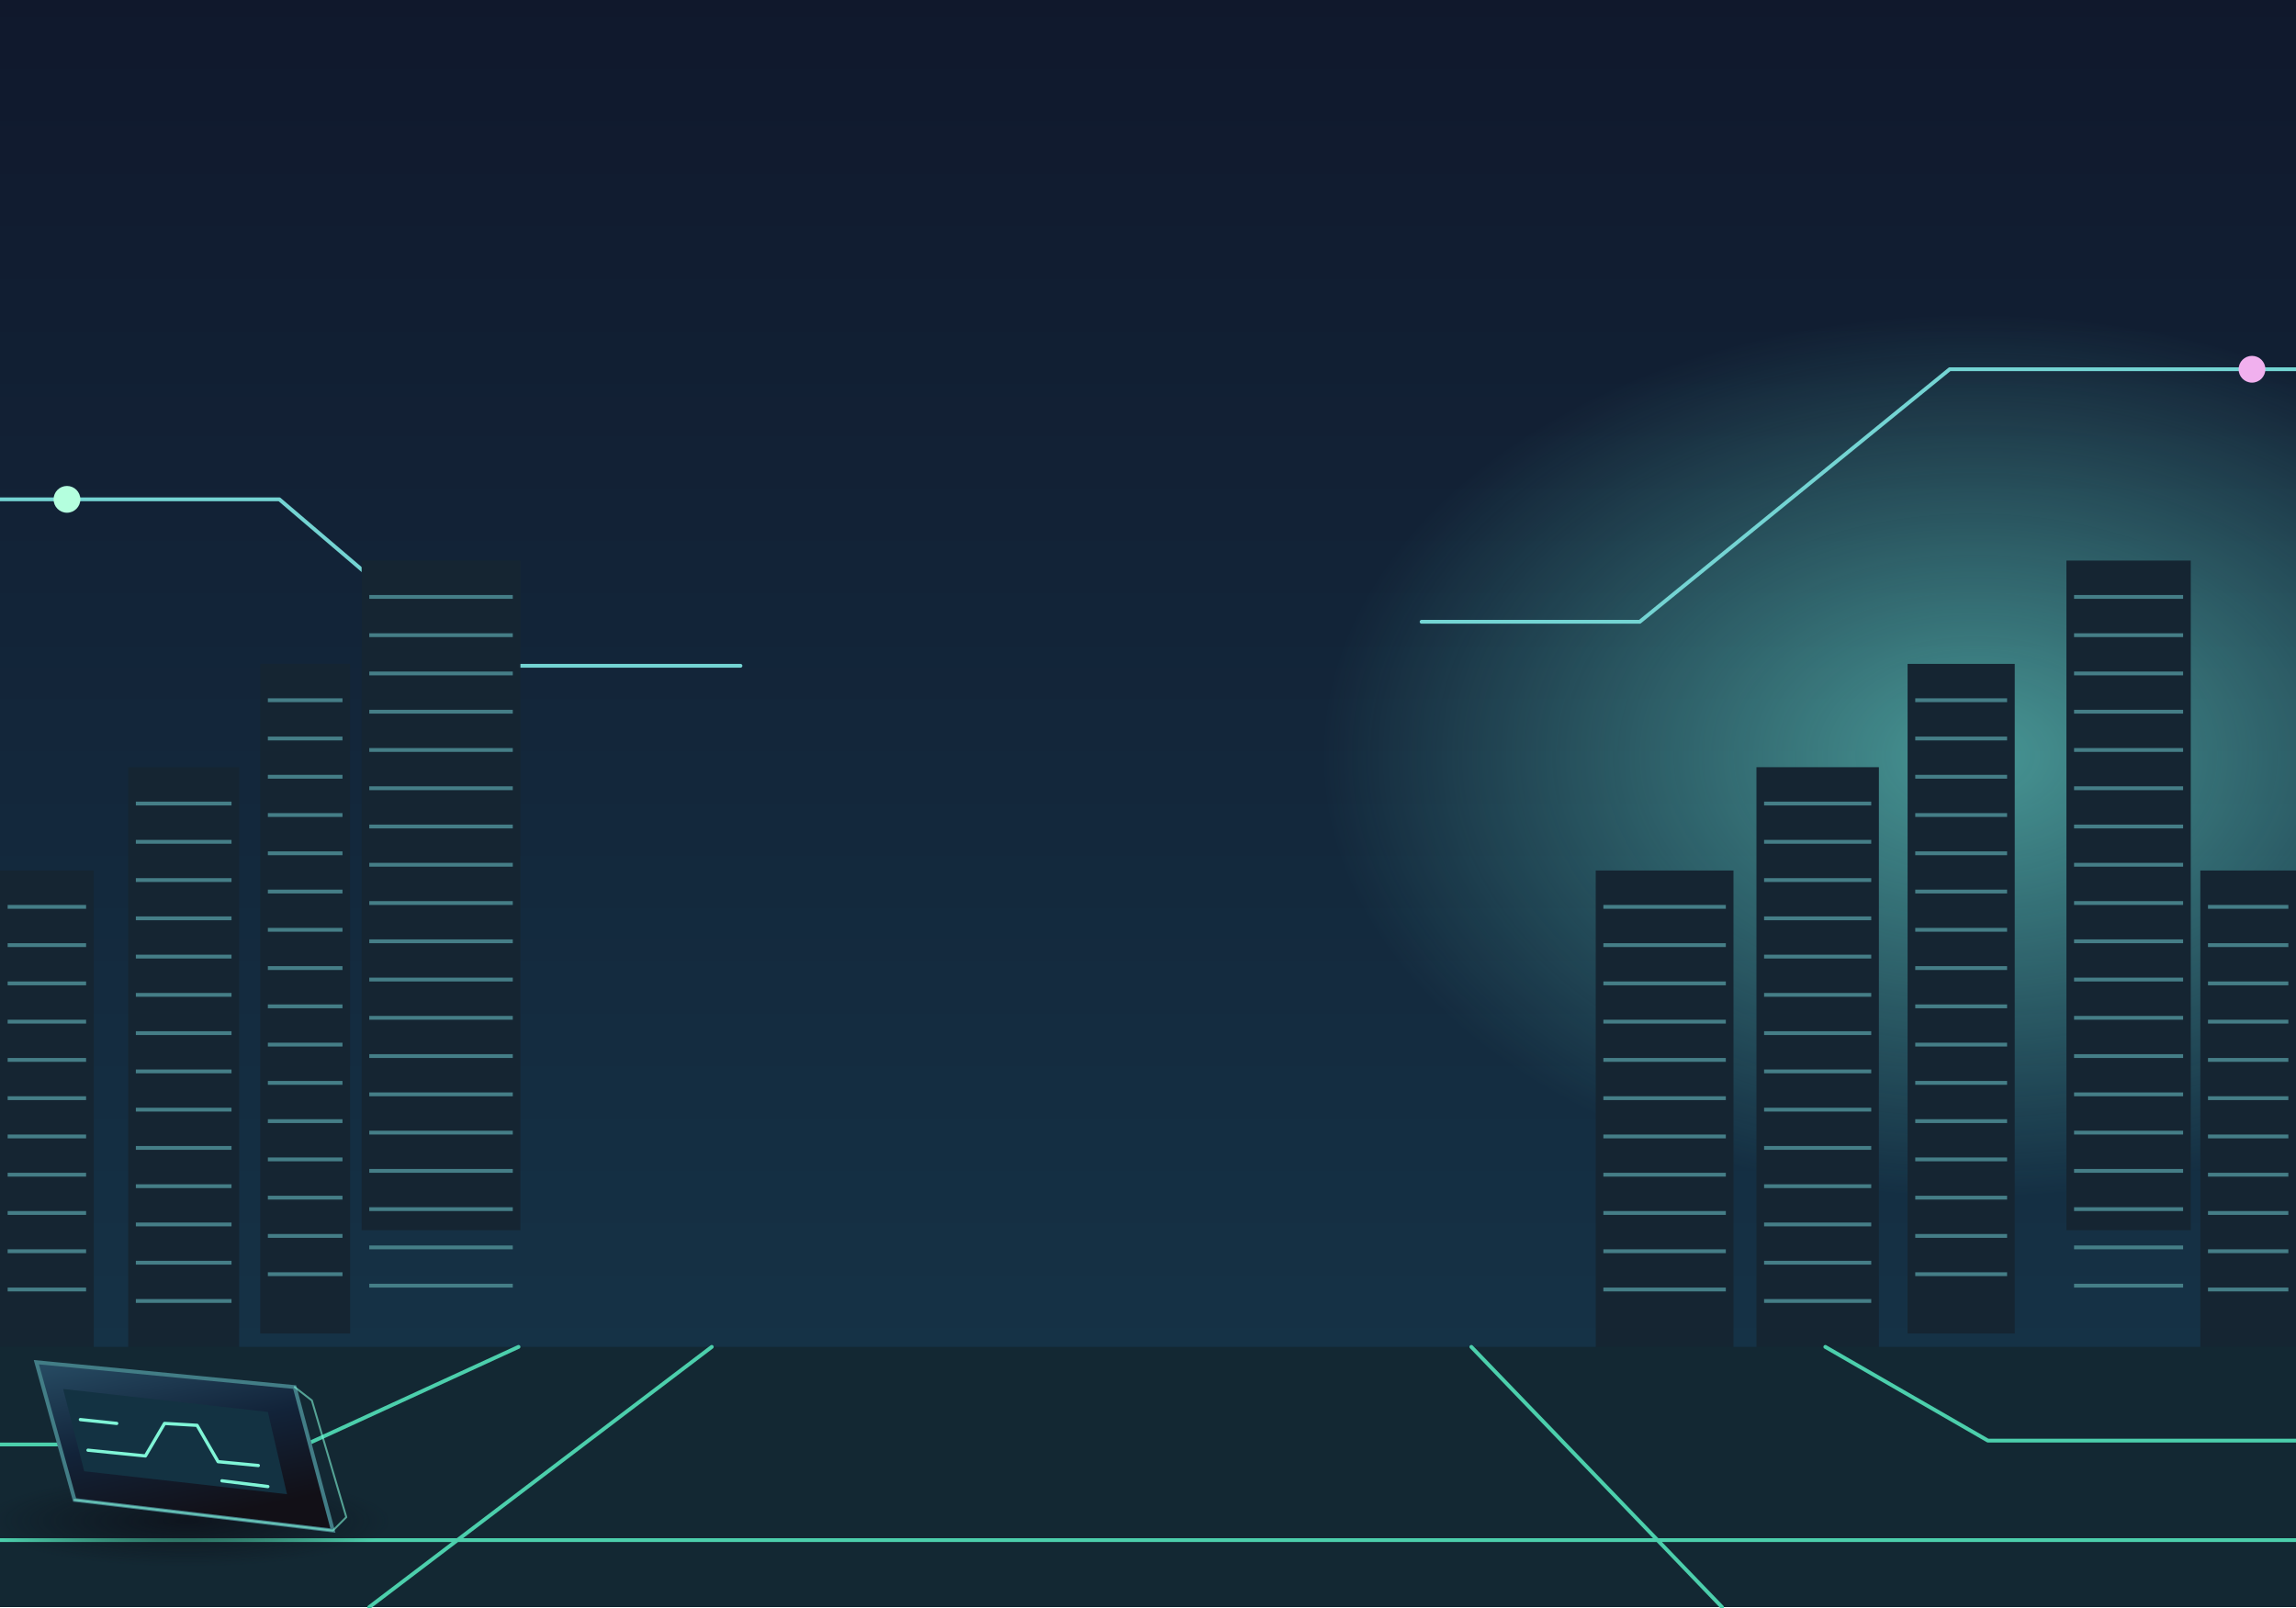
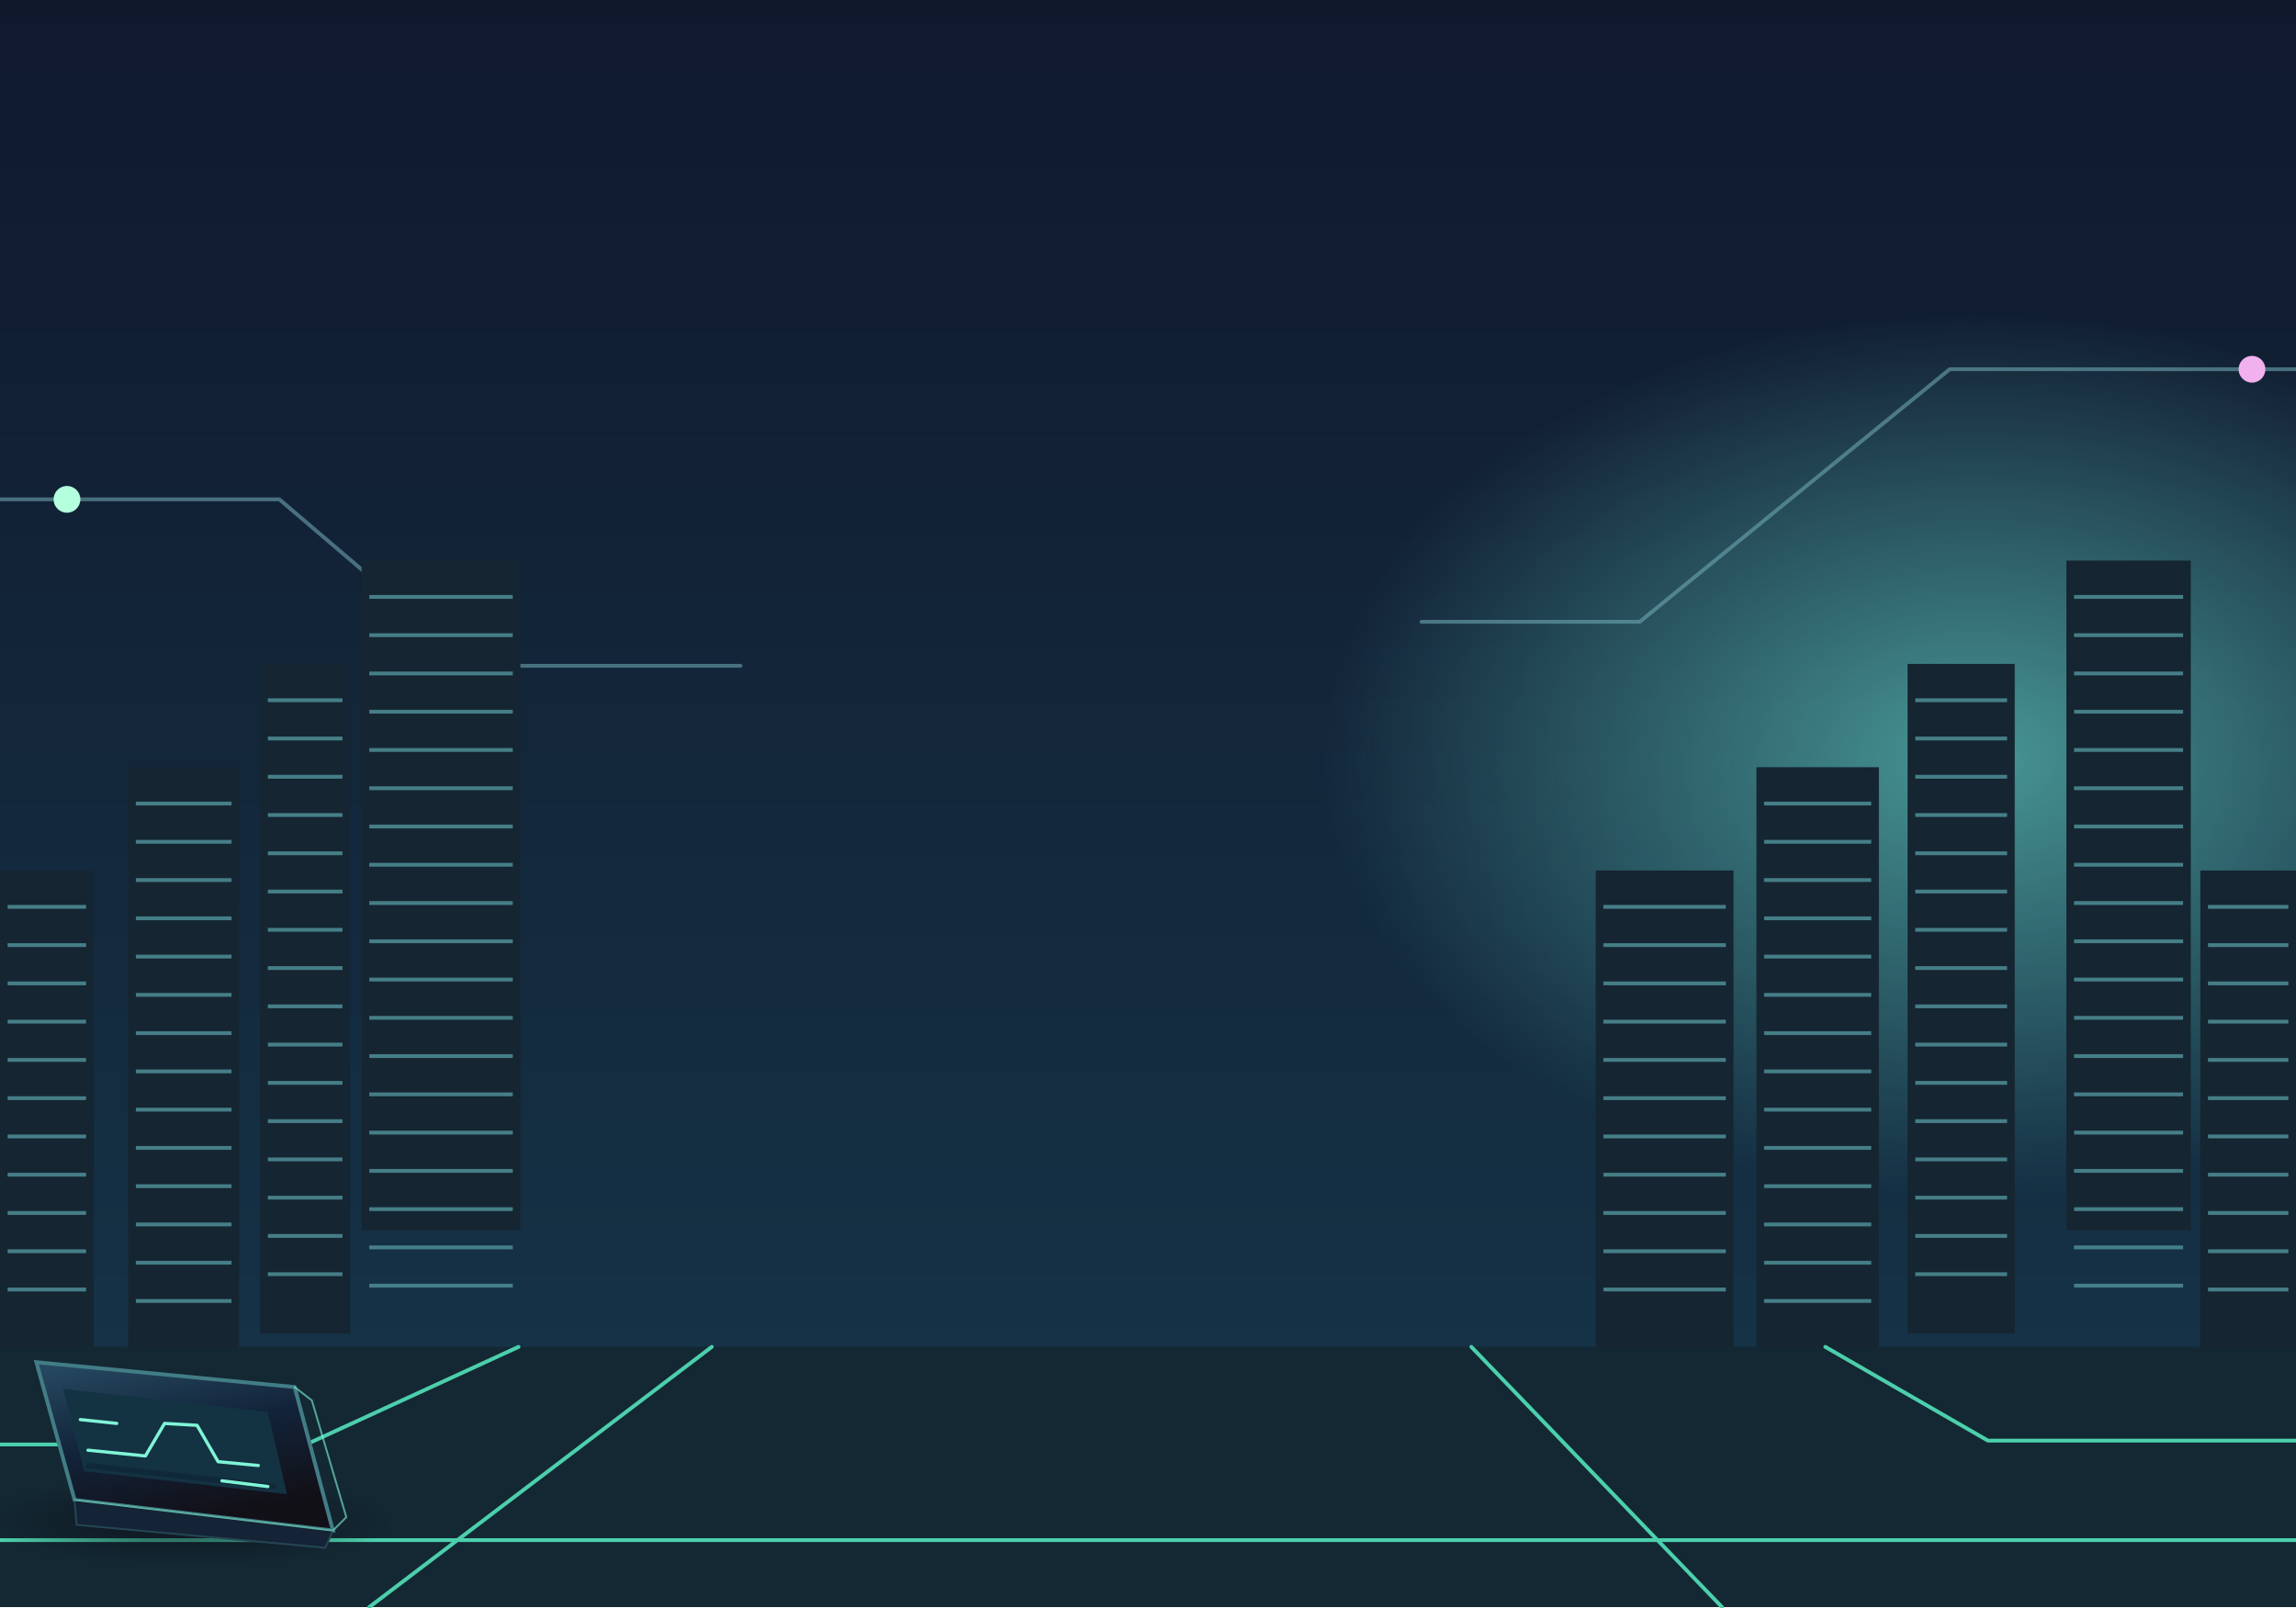
<svg xmlns="http://www.w3.org/2000/svg" viewBox="0 0 1200 840">
  <defs>
    <linearGradient id="sky" x2="0" y2="1">
      <stop stop-color="#10182c" />
      <stop offset="1" stop-color="#16374b" />
    </linearGradient>
    <radialGradient id="light">
      <stop stop-color="#72f1de" stop-opacity=".55" />
      <stop offset="1" stop-color="#72f1de" stop-opacity="0" />
    </radialGradient>
    <linearGradient id="prop" x2=".37" y2="1">
      <stop stop-color="#274c64" />
      <stop offset=".52" stop-color="#122339" />
      <stop offset="1" stop-color="#121017" />
    </linearGradient>
    <radialGradient id="contact">
      <stop stop-color="#0d1019" stop-opacity=".81" />
      <stop offset="1" stop-color="#0d1019" stop-opacity="0" />
    </radialGradient>
    <style>.lit {fill:none;stroke:#80f5d7;stroke-linecap:round;stroke-linejoin:round}</style>
  </defs>
  <path fill="url(#sky)" d="M0 0h1200v840H0z" />
  <ellipse cx="1032" cy="395" rx="340" ry="230" fill="url(#light)" />
-   <path d="M0 261h146l102 87h139m813-155h-181l-162 132H743" fill="#0000" stroke="#74d4d3" stroke-width="2" stroke-linecap="round" stroke-linejoin="round" />
+   <path d="M0 261h146l102 87h139m813-155h-181l-162 132H743" fill="none" stroke="#72aeb6" stroke-opacity=".56" stroke-width="2" stroke-linecap="round" stroke-linejoin="round" />
  <rect x="0" y="455" width="49" height="350" rx="0" fill="#152532" />
  <rect x="4" y="473" width="41" height="2" rx="0" fill="#457e87" />
  <rect x="4" y="493" width="41" height="2" rx="0" fill="#457e87" />
  <rect x="4" y="513" width="41" height="2" rx="0" fill="#457e87" />
  <rect x="4" y="533" width="41" height="2" rx="0" fill="#457e87" />
  <rect x="4" y="553" width="41" height="2" rx="0" fill="#457e87" />
  <rect x="4" y="573" width="41" height="2" rx="0" fill="#457e87" />
  <rect x="4" y="593" width="41" height="2" rx="0" fill="#457e87" />
  <rect x="4" y="613" width="41" height="2" rx="0" fill="#457e87" />
  <rect x="4" y="633" width="41" height="2" rx="0" fill="#457e87" />
  <rect x="4" y="653" width="41" height="2" rx="0" fill="#457e87" />
  <rect x="4" y="673" width="41" height="2" rx="0" fill="#457e87" />
  <rect x="67" y="401" width="58" height="350" rx="0" fill="#152532" />
  <rect x="71" y="419" width="50" height="2" rx="0" fill="#457e87" />
  <rect x="71" y="439" width="50" height="2" rx="0" fill="#457e87" />
  <rect x="71" y="459" width="50" height="2" rx="0" fill="#457e87" />
  <rect x="71" y="479" width="50" height="2" rx="0" fill="#457e87" />
  <rect x="71" y="499" width="50" height="2" rx="0" fill="#457e87" />
  <rect x="71" y="519" width="50" height="2" rx="0" fill="#457e87" />
  <rect x="71" y="539" width="50" height="2" rx="0" fill="#457e87" />
  <rect x="71" y="559" width="50" height="2" rx="0" fill="#457e87" />
  <rect x="71" y="579" width="50" height="2" rx="0" fill="#457e87" />
  <rect x="71" y="599" width="50" height="2" rx="0" fill="#457e87" />
  <rect x="71" y="619" width="50" height="2" rx="0" fill="#457e87" />
  <rect x="71" y="639" width="50" height="2" rx="0" fill="#457e87" />
  <rect x="71" y="659" width="50" height="2" rx="0" fill="#457e87" />
  <rect x="71" y="679" width="50" height="2" rx="0" fill="#457e87" />
  <rect x="136" y="347" width="47" height="350" rx="0" fill="#152532" />
  <rect x="140" y="365" width="39" height="2" rx="0" fill="#457e87" />
  <rect x="140" y="385" width="39" height="2" rx="0" fill="#457e87" />
  <rect x="140" y="405" width="39" height="2" rx="0" fill="#457e87" />
  <rect x="140" y="425" width="39" height="2" rx="0" fill="#457e87" />
  <rect x="140" y="445" width="39" height="2" rx="0" fill="#457e87" />
  <rect x="140" y="465" width="39" height="2" rx="0" fill="#457e87" />
  <rect x="140" y="485" width="39" height="2" rx="0" fill="#457e87" />
  <rect x="140" y="505" width="39" height="2" rx="0" fill="#457e87" />
  <rect x="140" y="525" width="39" height="2" rx="0" fill="#457e87" />
  <rect x="140" y="545" width="39" height="2" rx="0" fill="#457e87" />
  <rect x="140" y="565" width="39" height="2" rx="0" fill="#457e87" />
  <rect x="140" y="585" width="39" height="2" rx="0" fill="#457e87" />
  <rect x="140" y="605" width="39" height="2" rx="0" fill="#457e87" />
  <rect x="140" y="625" width="39" height="2" rx="0" fill="#457e87" />
  <rect x="140" y="645" width="39" height="2" rx="0" fill="#457e87" />
  <rect x="140" y="665" width="39" height="2" rx="0" fill="#457e87" />
  <rect x="189" y="293" width="83" height="350" rx="0" fill="#152532" />
  <rect x="193" y="311" width="75" height="2" rx="0" fill="#457e87" />
  <rect x="193" y="331" width="75" height="2" rx="0" fill="#457e87" />
  <rect x="193" y="351" width="75" height="2" rx="0" fill="#457e87" />
  <rect x="193" y="371" width="75" height="2" rx="0" fill="#457e87" />
  <rect x="193" y="391" width="75" height="2" rx="0" fill="#457e87" />
  <rect x="193" y="411" width="75" height="2" rx="0" fill="#457e87" />
  <rect x="193" y="431" width="75" height="2" rx="0" fill="#457e87" />
  <rect x="193" y="451" width="75" height="2" rx="0" fill="#457e87" />
  <rect x="193" y="471" width="75" height="2" rx="0" fill="#457e87" />
  <rect x="193" y="491" width="75" height="2" rx="0" fill="#457e87" />
  <rect x="193" y="511" width="75" height="2" rx="0" fill="#457e87" />
  <rect x="193" y="531" width="75" height="2" rx="0" fill="#457e87" />
  <rect x="193" y="551" width="75" height="2" rx="0" fill="#457e87" />
  <rect x="193" y="571" width="75" height="2" rx="0" fill="#457e87" />
  <rect x="193" y="591" width="75" height="2" rx="0" fill="#457e87" />
  <rect x="193" y="611" width="75" height="2" rx="0" fill="#457e87" />
  <rect x="193" y="631" width="75" height="2" rx="0" fill="#457e87" />
  <rect x="193" y="651" width="75" height="2" rx="0" fill="#457e87" />
  <rect x="193" y="671" width="75" height="2" rx="0" fill="#457e87" />
  <rect x="834" y="455" width="72" height="350" rx="0" fill="#152532" />
  <rect x="838" y="473" width="64" height="2" rx="0" fill="#457e87" />
  <rect x="838" y="493" width="64" height="2" rx="0" fill="#457e87" />
  <rect x="838" y="513" width="64" height="2" rx="0" fill="#457e87" />
  <rect x="838" y="533" width="64" height="2" rx="0" fill="#457e87" />
  <rect x="838" y="553" width="64" height="2" rx="0" fill="#457e87" />
  <rect x="838" y="573" width="64" height="2" rx="0" fill="#457e87" />
  <rect x="838" y="593" width="64" height="2" rx="0" fill="#457e87" />
  <rect x="838" y="613" width="64" height="2" rx="0" fill="#457e87" />
  <rect x="838" y="633" width="64" height="2" rx="0" fill="#457e87" />
  <rect x="838" y="653" width="64" height="2" rx="0" fill="#457e87" />
  <rect x="838" y="673" width="64" height="2" rx="0" fill="#457e87" />
  <rect x="918" y="401" width="64" height="350" rx="0" fill="#152532" />
  <rect x="922" y="419" width="56" height="2" rx="0" fill="#457e87" />
  <rect x="922" y="439" width="56" height="2" rx="0" fill="#457e87" />
  <rect x="922" y="459" width="56" height="2" rx="0" fill="#457e87" />
  <rect x="922" y="479" width="56" height="2" rx="0" fill="#457e87" />
  <rect x="922" y="499" width="56" height="2" rx="0" fill="#457e87" />
  <rect x="922" y="519" width="56" height="2" rx="0" fill="#457e87" />
  <rect x="922" y="539" width="56" height="2" rx="0" fill="#457e87" />
  <rect x="922" y="559" width="56" height="2" rx="0" fill="#457e87" />
  <rect x="922" y="579" width="56" height="2" rx="0" fill="#457e87" />
  <rect x="922" y="599" width="56" height="2" rx="0" fill="#457e87" />
  <rect x="922" y="619" width="56" height="2" rx="0" fill="#457e87" />
  <rect x="922" y="639" width="56" height="2" rx="0" fill="#457e87" />
  <rect x="922" y="659" width="56" height="2" rx="0" fill="#457e87" />
  <rect x="922" y="679" width="56" height="2" rx="0" fill="#457e87" />
  <rect x="997" y="347" width="56" height="350" rx="0" fill="#152532" />
  <rect x="1001" y="365" width="48" height="2" rx="0" fill="#457e87" />
  <rect x="1001" y="385" width="48" height="2" rx="0" fill="#457e87" />
  <rect x="1001" y="405" width="48" height="2" rx="0" fill="#457e87" />
  <rect x="1001" y="425" width="48" height="2" rx="0" fill="#457e87" />
  <rect x="1001" y="445" width="48" height="2" rx="0" fill="#457e87" />
  <rect x="1001" y="465" width="48" height="2" rx="0" fill="#457e87" />
  <rect x="1001" y="485" width="48" height="2" rx="0" fill="#457e87" />
  <rect x="1001" y="505" width="48" height="2" rx="0" fill="#457e87" />
  <rect x="1001" y="525" width="48" height="2" rx="0" fill="#457e87" />
  <rect x="1001" y="545" width="48" height="2" rx="0" fill="#457e87" />
  <rect x="1001" y="565" width="48" height="2" rx="0" fill="#457e87" />
  <rect x="1001" y="585" width="48" height="2" rx="0" fill="#457e87" />
  <rect x="1001" y="605" width="48" height="2" rx="0" fill="#457e87" />
  <rect x="1001" y="625" width="48" height="2" rx="0" fill="#457e87" />
  <rect x="1001" y="645" width="48" height="2" rx="0" fill="#457e87" />
  <rect x="1001" y="665" width="48" height="2" rx="0" fill="#457e87" />
  <rect x="1080" y="293" width="65" height="350" rx="0" fill="#152532" />
  <rect x="1084" y="311" width="57" height="2" rx="0" fill="#457e87" />
  <rect x="1084" y="331" width="57" height="2" rx="0" fill="#457e87" />
  <rect x="1084" y="351" width="57" height="2" rx="0" fill="#457e87" />
  <rect x="1084" y="371" width="57" height="2" rx="0" fill="#457e87" />
  <rect x="1084" y="391" width="57" height="2" rx="0" fill="#457e87" />
  <rect x="1084" y="411" width="57" height="2" rx="0" fill="#457e87" />
  <rect x="1084" y="431" width="57" height="2" rx="0" fill="#457e87" />
  <rect x="1084" y="451" width="57" height="2" rx="0" fill="#457e87" />
  <rect x="1084" y="471" width="57" height="2" rx="0" fill="#457e87" />
  <rect x="1084" y="491" width="57" height="2" rx="0" fill="#457e87" />
  <rect x="1084" y="511" width="57" height="2" rx="0" fill="#457e87" />
  <rect x="1084" y="531" width="57" height="2" rx="0" fill="#457e87" />
  <rect x="1084" y="551" width="57" height="2" rx="0" fill="#457e87" />
  <rect x="1084" y="571" width="57" height="2" rx="0" fill="#457e87" />
  <rect x="1084" y="591" width="57" height="2" rx="0" fill="#457e87" />
  <rect x="1084" y="611" width="57" height="2" rx="0" fill="#457e87" />
  <rect x="1084" y="631" width="57" height="2" rx="0" fill="#457e87" />
  <rect x="1084" y="651" width="57" height="2" rx="0" fill="#457e87" />
  <rect x="1084" y="671" width="57" height="2" rx="0" fill="#457e87" />
  <rect x="1150" y="455" width="50" height="350" rx="0" fill="#152532" />
  <rect x="1154" y="473" width="42" height="2" rx="0" fill="#457e87" />
  <rect x="1154" y="493" width="42" height="2" rx="0" fill="#457e87" />
  <rect x="1154" y="513" width="42" height="2" rx="0" fill="#457e87" />
  <rect x="1154" y="533" width="42" height="2" rx="0" fill="#457e87" />
  <rect x="1154" y="553" width="42" height="2" rx="0" fill="#457e87" />
  <rect x="1154" y="573" width="42" height="2" rx="0" fill="#457e87" />
  <rect x="1154" y="593" width="42" height="2" rx="0" fill="#457e87" />
  <rect x="1154" y="613" width="42" height="2" rx="0" fill="#457e87" />
  <rect x="1154" y="633" width="42" height="2" rx="0" fill="#457e87" />
  <rect x="1154" y="653" width="42" height="2" rx="0" fill="#457e87" />
  <rect x="1154" y="673" width="42" height="2" rx="0" fill="#457e87" />
  <path d="M0 704h1200v136H0z" fill="#132833" />
  <path d="M0 755h160l111-51m-78 136 179-136m528 136L769 704m431 49h-161l-85-49M0 805h1200" fill="#0000" stroke="#4ccfac" stroke-width="2" stroke-linecap="round" stroke-linejoin="round" />
  <ellipse cx="35" cy="261" rx="7" ry="7" fill="#b4ffde" />
  <ellipse cx="1177" cy="193" rx="7" ry="7" fill="#f1b0ee" />
  <g transform="translate(15 693)">
    <ellipse cx="83" cy="102" rx="107" ry="24" fill="url(#contact)" />
    <path d="M4 19 139 32 159 107 24 91Z" fill="url(#prop)" stroke="#427d86" stroke-width="2" />
+     <path d="M24 91l135 16-4 9-130-12Z" fill="#142335" stroke="#244553" />
    <path d="M18 33l107 12 10 43-106-12Z" fill="#133242" />
+     <path d="M30 73l99 11" fill="none" stroke="#102938" stroke-width="3" />
    <path d="m31 65 30 3 10-17 17 1 11 19 21 2m-93-24 19 2m55 30 24 3" class="lit" stroke-width="1.7" />
    <path d="M24 91l135 16 7-7-18-61-9-7" class="lit" opacity=".6" />
  </g>
</svg>
